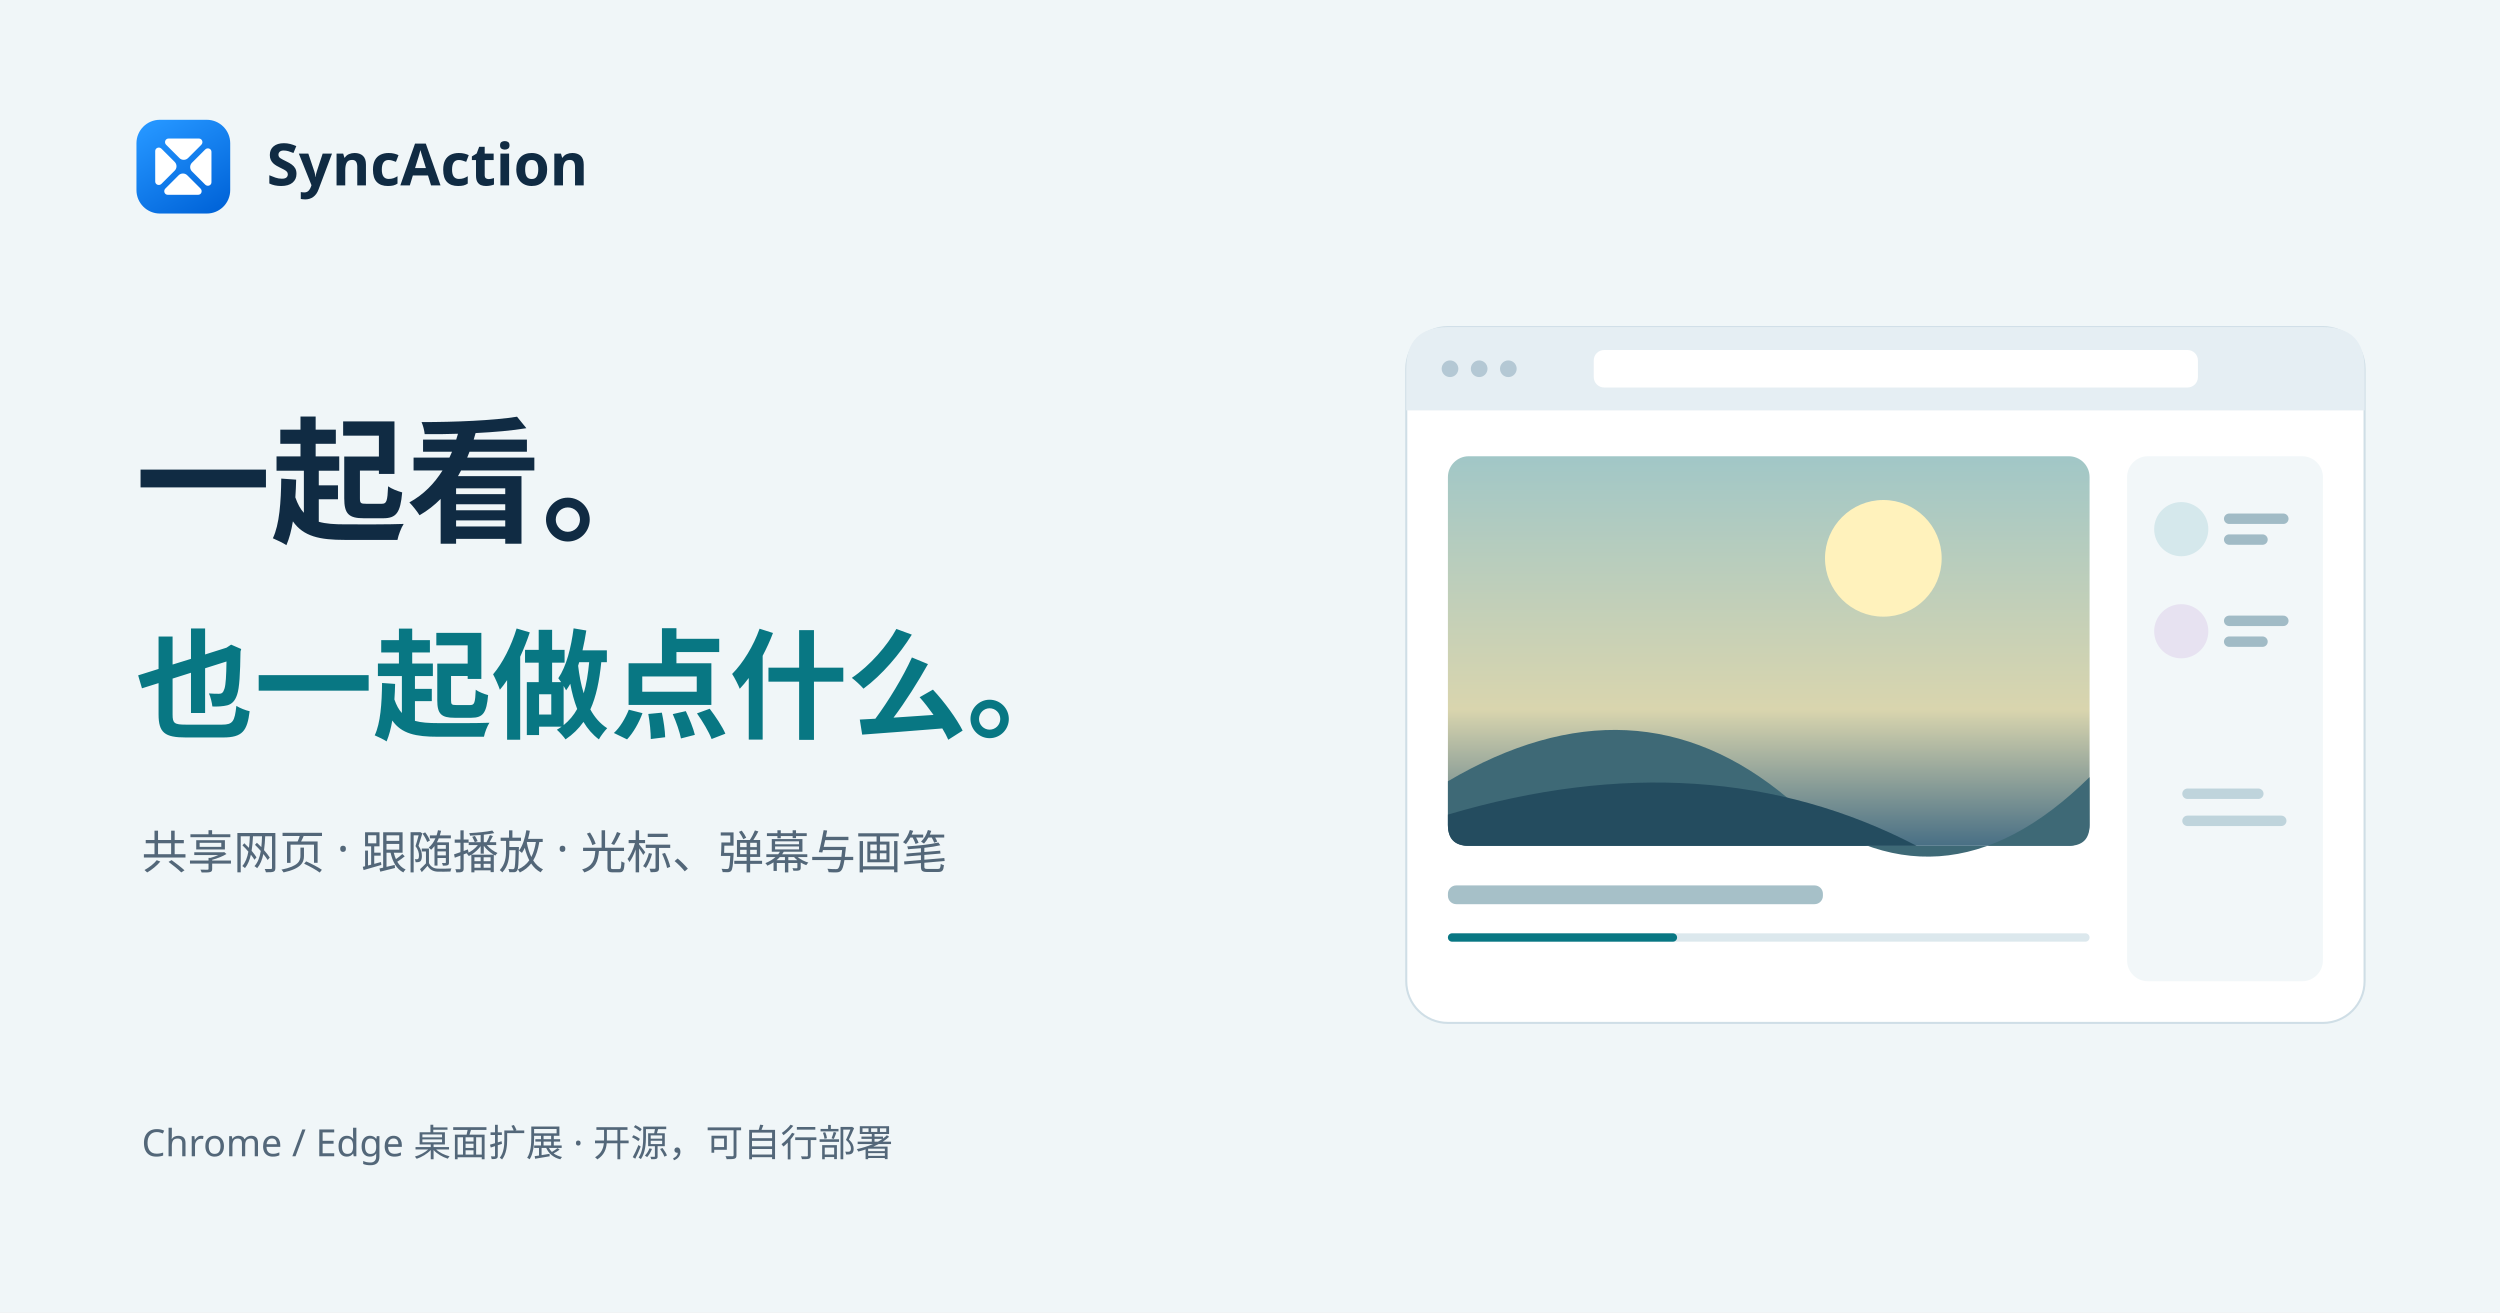
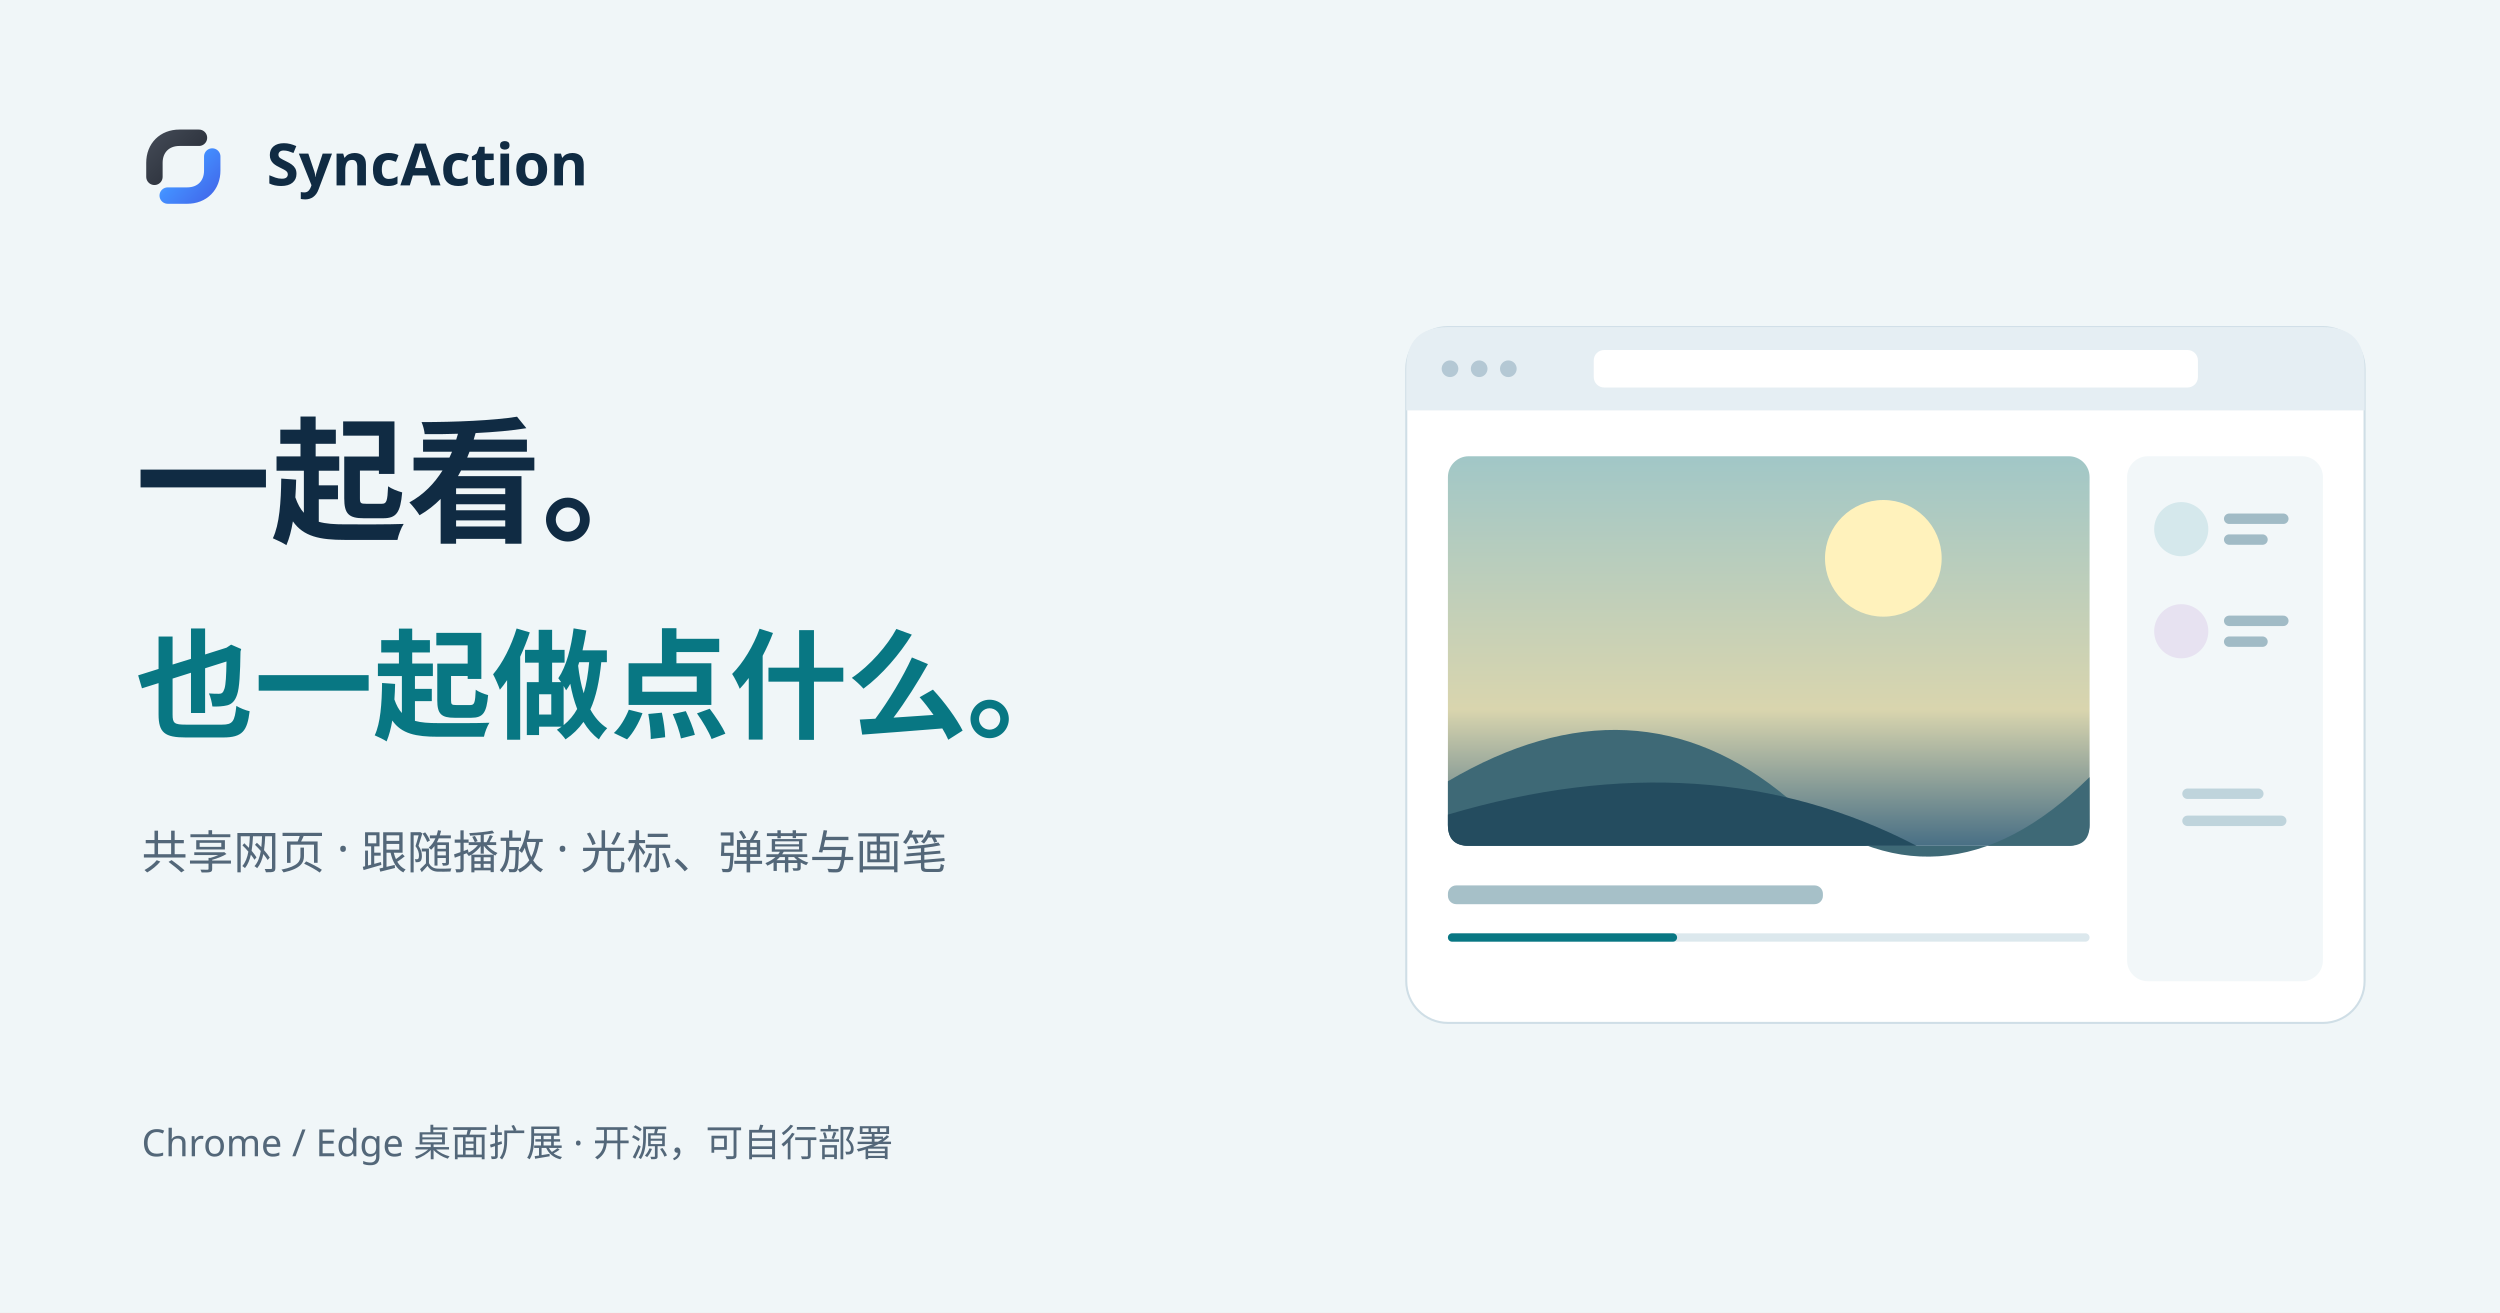
<svg xmlns="http://www.w3.org/2000/svg" width="1200" height="630" viewBox="0 0 1200 630">
  <defs>
    <linearGradient id="brand" x2="1" y2="1">
      <stop stop-color="#3b82f6" />
      <stop offset="1" stop-color="#4f46e5" />
    </linearGradient>
    <linearGradient id="sky" x2="0" y2="1">
      <stop stop-color="#a1c7c7" />
      <stop offset=".65" stop-color="#d9d5ae" />
      <stop offset="1" stop-color="#486f85" />
    </linearGradient>
  </defs>
  <rect width="1200" height="630" fill="#f0f6f8" />
  <svg x="64" y="56" width="48" height="48" viewBox="0 0 128 128">
    <defs>
-       <linearGradient id="sa-tile" x1="28" y1="8" x2="100" y2="128" gradientUnits="userSpaceOnUse">
-         <stop stop-color="#2495FF" />
-         <stop offset="1" stop-color="#0063D8" />
+       <linearGradient id="sa-duet-ink" x1="18" y1="18" x2="110" y2="112" gradientUnits="userSpaceOnUse">
+         <stop stop-color="#454C58" />
+         <stop offset="1" stop-color="#181C25" />
+       </linearGradient>
+       <linearGradient id="sa-duet-blue" x1="20" y1="20" x2="110" y2="104" gradientUnits="userSpaceOnUse">
+         <stop stop-color="#97DBFF" />
+         <stop offset="0.55" stop-color="#438FFF" />
+         <stop offset="1" stop-color="#4264E8" />
      </linearGradient>
    </defs>
-     <rect x="4" y="4" width="120" height="120" rx="30" fill="url(#sa-tile)" />
-     <g fill="#FFFFFF">
-       <path d="M45 28C41 28 39 33 42 36L59 53C62 56 67 56 70 53L87 36C90 33 88 28 84 28Z" />
-       <path transform="rotate(90 64 64)" d="M45 28C41 28 39 33 42 36L59 53C62 56 67 56 70 53L87 36C90 33 88 28 84 28Z" />
-       <path transform="rotate(180 64 64)" d="M45 28C41 28 39 33 42 36L59 53C62 56 67 56 70 53L87 36C90 33 88 28 84 28Z" />
-       <path transform="rotate(270 64 64)" d="M45 28C41 28 39 33 42 36L59 53C62 56 67 56 70 53L87 36C90 33 88 28 84 28Z" />
+     <g fill="none" stroke-width="21" stroke-linecap="round">
+       <path d="M84 27H59C40 27 27 40 27 59V77" stroke="url(#sa-duet-ink)" />
+       <path d="M44 101H69C88 101 101 88 101 69V51" stroke="url(#sa-duet-blue)" />
    </g>
  </svg>
  <g font-family="Segoe UI,Microsoft YaHei,PingFang SC,sans-serif">
    <text x="128" y="89" font-size="28" font-weight="700" fill="#102b43">SyncAction</text>
    <text x="65" y="255" font-size="65" font-weight="700" fill="#102b43">一起看。</text>
    <text x="65" y="350" font-size="57" font-weight="700" fill="#087783">也一起做点什么。</text>
    <text x="68" y="417" font-size="22" fill="#536779">共享网页 · 跟随播放 · 光标、弹幕与画笔</text>
    <text x="68" y="555" font-size="18" fill="#536779">Chrome / Edge 桌面扩展 · 开源，可自行部署</text>
  </g>
  <g transform="translate(675 157)">
    <rect width="460" height="334" rx="20" fill="#ffffff" stroke="#cfdee6" />
    <path d="M20 0h420q20 0 20 20v20H0V20Q0 0 20 0" fill="#e5eef3" />
    <g fill="#b4c8d4">
      <circle cx="21" cy="20" r="4" />
      <circle cx="35" cy="20" r="4" />
      <circle cx="49" cy="20" r="4" />
    </g>
    <rect x="90" y="11" width="290" height="18" rx="5" fill="#ffffff" />
    <rect x="20" y="62" width="308" height="187" rx="10" fill="url(#sky)" />
    <circle cx="229" cy="111" r="28" fill="#fff2bc" />
    <path d="M20 218Q110 165 183 226T328 216V239q0 10-10 10H30q-10 0-10-10Z" fill="#3e6976" />
    <path d="M20 234Q145 197 245 249H30q-10 0-10-10Z" fill="#244c5f" />
    <rect x="20" y="268" width="180" height="9" rx="4" fill="#a6c0c8" />
    <rect x="20" y="291" width="308" height="4" rx="2" fill="#dce8ed" />
    <rect x="20" y="291" width="110" height="4" rx="2" fill="#087783" />
    <rect x="346" y="62" width="94" height="252" rx="10" fill="#f2f7f9" />
    <circle cx="372" cy="97" r="13" fill="#d5e8ec" />
    <circle cx="372" cy="146" r="13" fill="#e7e2f1" />
    <path d="M395 92h26m-26 10h16m-16 39h26m-26 10h16" stroke="#a1bbc6" stroke-width="5" stroke-linecap="round" />
    <path d="M375 224h34m-34 13h45" stroke="#bfd4dc" stroke-width="5" stroke-linecap="round" />
  </g>
</svg>
